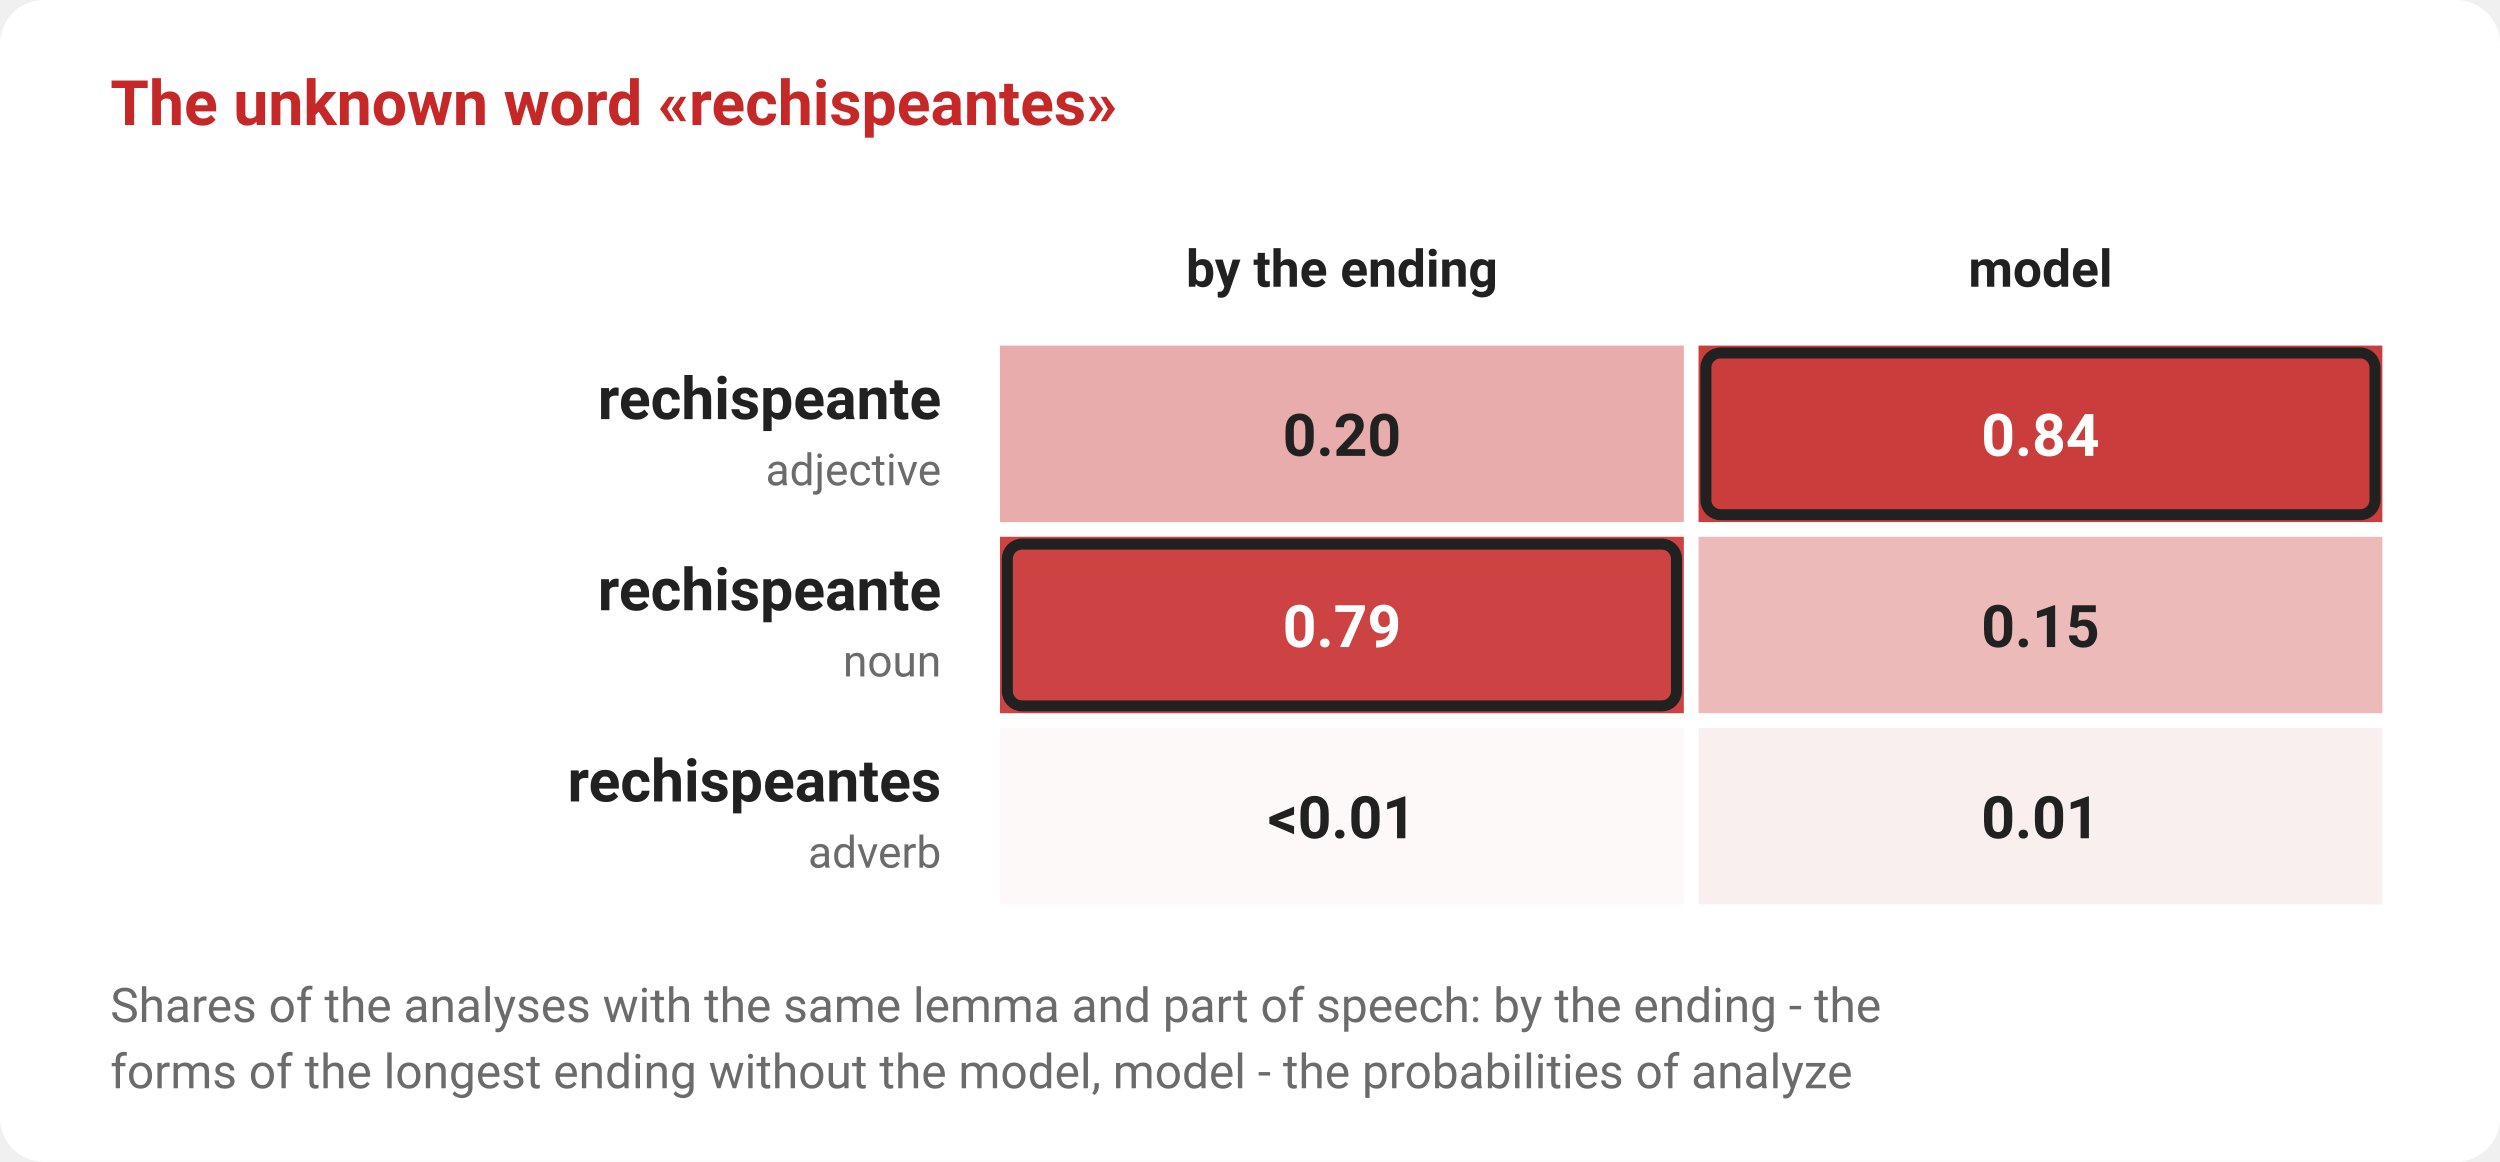
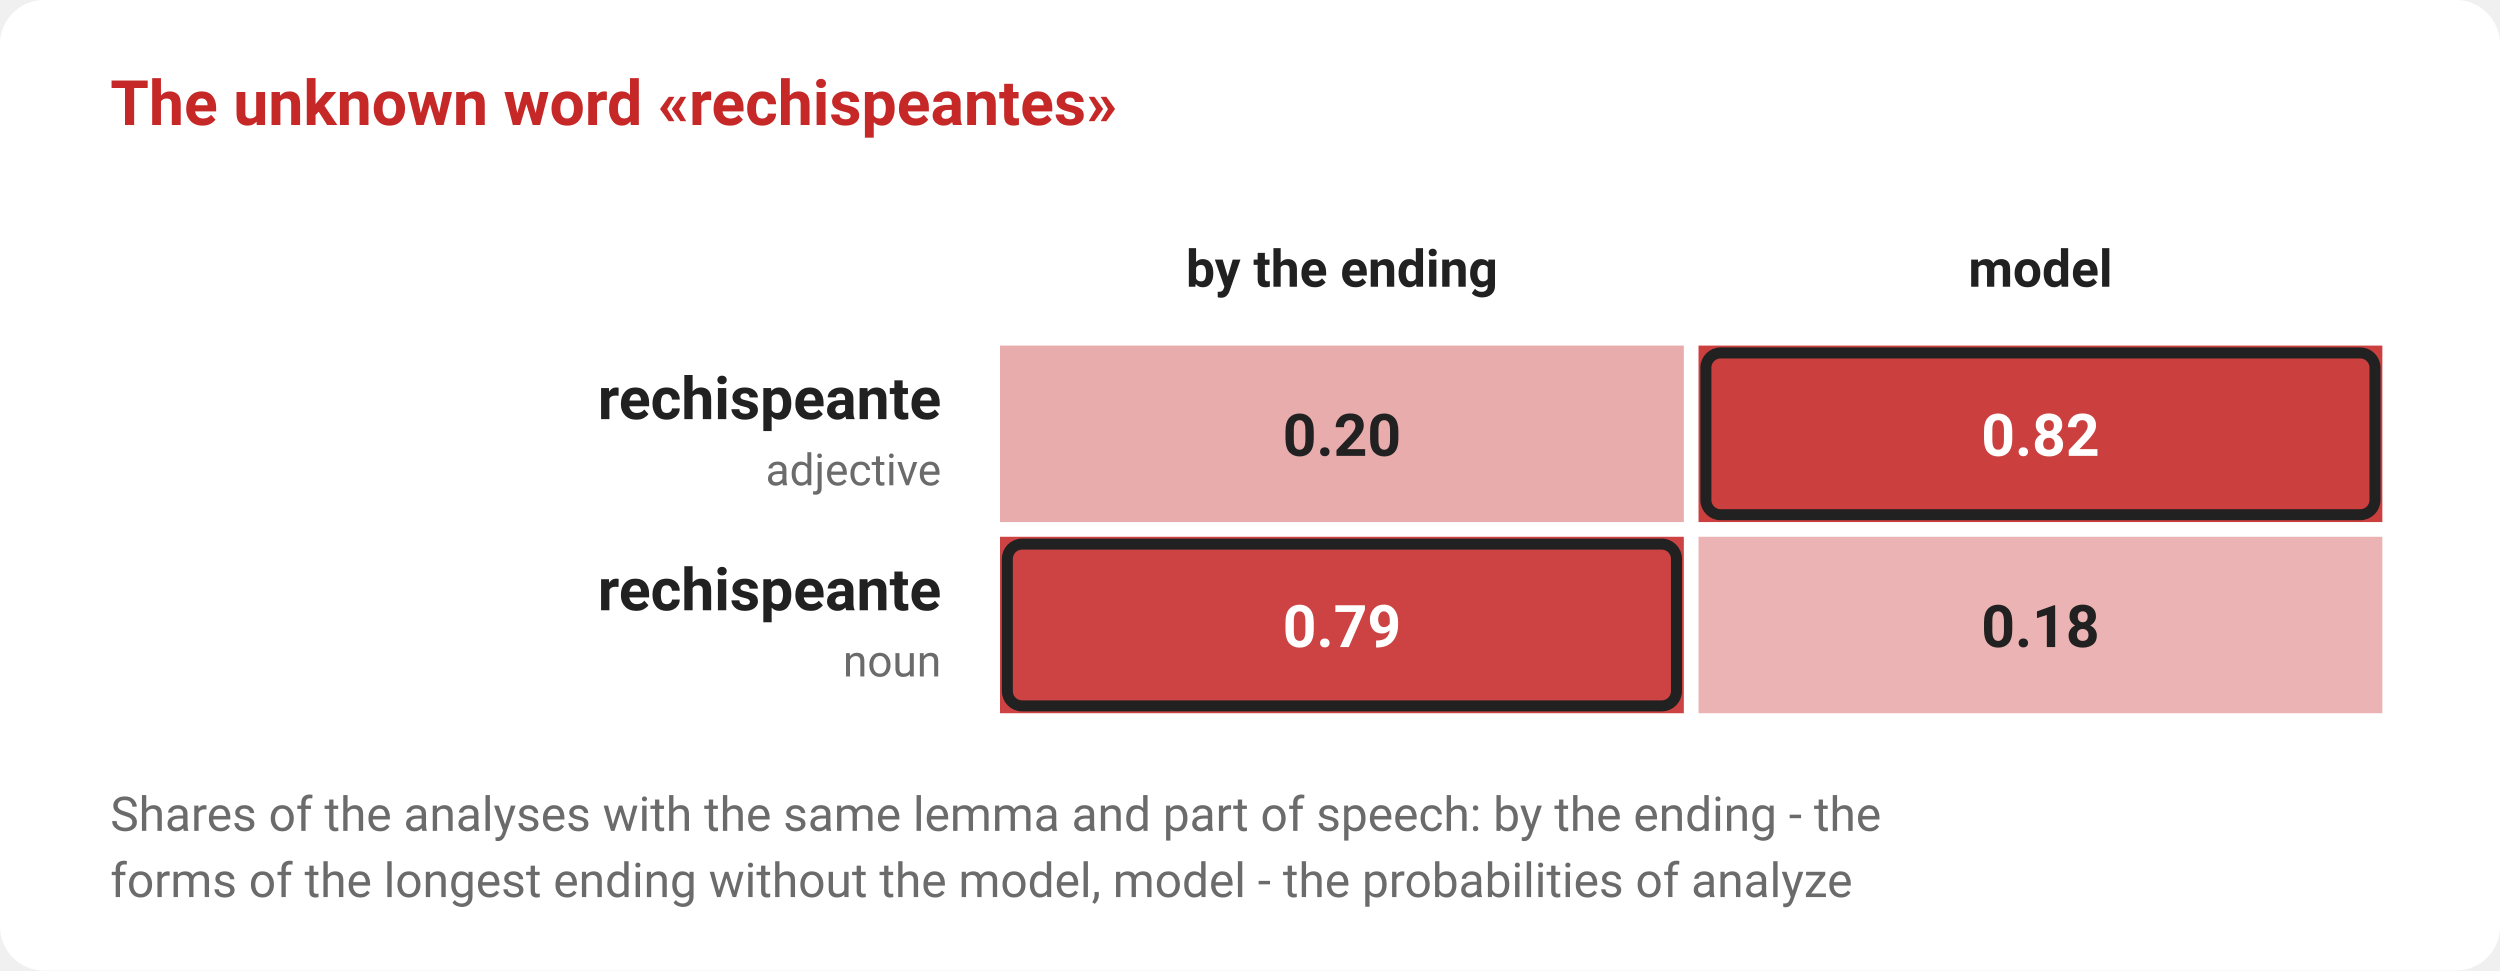
- <svg xmlns="http://www.w3.org/2000/svg" viewBox="0 0 680 316" width="680" height="316" font-family="Roboto, Source Sans Pro, Arial, sans-serif" role="img">
-   <rect width="680" height="316" rx="12" fill="white" />
+ <svg xmlns="http://www.w3.org/2000/svg" viewBox="0 0 680 264" width="680" height="264" font-family="Roboto, Source Sans Pro, Arial, sans-serif" role="img">
+   <rect width="680" height="264" rx="12" fill="white" />
  <text x="30.0" y="34.0" font-size="17" fill="#c62828" font-weight="bold" text-anchor="start">The unknown word «rechispeantes»</text>
  <text x="365.0" y="78.0" font-size="14" fill="#212121" font-weight="bold" text-anchor="middle">by the ending</text>
  <text x="555.0" y="78.0" font-size="14" fill="#212121" font-weight="bold" text-anchor="middle">model</text>
  <text x="256.0" y="114.0" font-size="16" fill="#212121" font-weight="bold" text-anchor="end">rechispeante</text>
  <text x="256.0" y="132.0" font-size="12" fill="#6b6b6b" text-anchor="end">adjective</text>
  <rect x="272" y="94" width="186" height="48" fill="#c62828" fill-opacity="0.386" />
  <text x="365.0" y="124.0" font-size="16" fill="#212121" font-weight="bold" text-anchor="middle">0.20</text>
-   <rect x="462" y="94" width="186" height="48" fill="#c62828" fill-opacity="0.899" />
-   <text x="555.0" y="124.0" font-size="16" fill="white" font-weight="bold" text-anchor="middle">0.84</text>
+   <rect x="462" y="94" width="186" height="48" fill="#c62828" fill-opacity="0.890" />
+   <text x="555.0" y="124.0" font-size="16" fill="white" font-weight="bold" text-anchor="middle">0.82</text>
  <rect x="464" y="96" width="182" height="44" fill="none" stroke="#212121" stroke-width="3" rx="4" />
  <text x="256.0" y="166.0" font-size="16" fill="#212121" font-weight="bold" text-anchor="end">rechispeante</text>
  <text x="256.0" y="184.0" font-size="12" fill="#6b6b6b" text-anchor="end">noun</text>
  <rect x="272" y="146" width="186" height="48" fill="#c62828" fill-opacity="0.870" />
  <text x="365.0" y="176.0" font-size="16" fill="white" font-weight="bold" text-anchor="middle">0.79</text>
  <rect x="274" y="148" width="182" height="44" fill="none" stroke="#212121" stroke-width="3" rx="4" />
-   <rect x="462" y="146" width="186" height="48" fill="#c62828" fill-opacity="0.319" />
-   <text x="555.0" y="176.0" font-size="16" fill="#212121" font-weight="bold" text-anchor="middle">0.15</text>
-   <text x="256.0" y="218.0" font-size="16" fill="#212121" font-weight="bold" text-anchor="end">rechispeantes</text>
-   <text x="256.0" y="236.0" font-size="12" fill="#6b6b6b" text-anchor="end">adverb</text>
-   <rect x="272" y="198" width="186" height="48" fill="#c62828" fill-opacity="0.031" />
-   <text x="365.0" y="228.0" font-size="16" fill="#212121" font-weight="bold" text-anchor="middle">&lt;0.01</text>
-   <rect x="462" y="198" width="186" height="48" fill="#c62828" fill-opacity="0.075" />
-   <text x="555.0" y="228.0" font-size="16" fill="#212121" font-weight="bold" text-anchor="middle">0.01</text>
-   <text x="30.0" y="278.0" font-size="13" fill="#6b6b6b" text-anchor="start">Shares of the analyses with the same lemma and part of speech: by the ending - the</text>
-   <text x="30.0" y="296.0" font-size="13" fill="#6b6b6b" text-anchor="start">forms of the longest ending without the model, model - the probabilities of analyze</text>
+   <rect x="462" y="146" width="186" height="48" fill="#c62828" fill-opacity="0.353" />
+   <text x="555.0" y="176.0" font-size="16" fill="#212121" font-weight="bold" text-anchor="middle">0.18</text>
+   <text x="30.0" y="226.0" font-size="13" fill="#6b6b6b" text-anchor="start">Shares of the analyses with the same lemma and part of speech: by the ending - the</text>
+   <text x="30.0" y="244.0" font-size="13" fill="#6b6b6b" text-anchor="start">forms of the longest ending without the model, model - the probabilities of analyze</text>
</svg>
